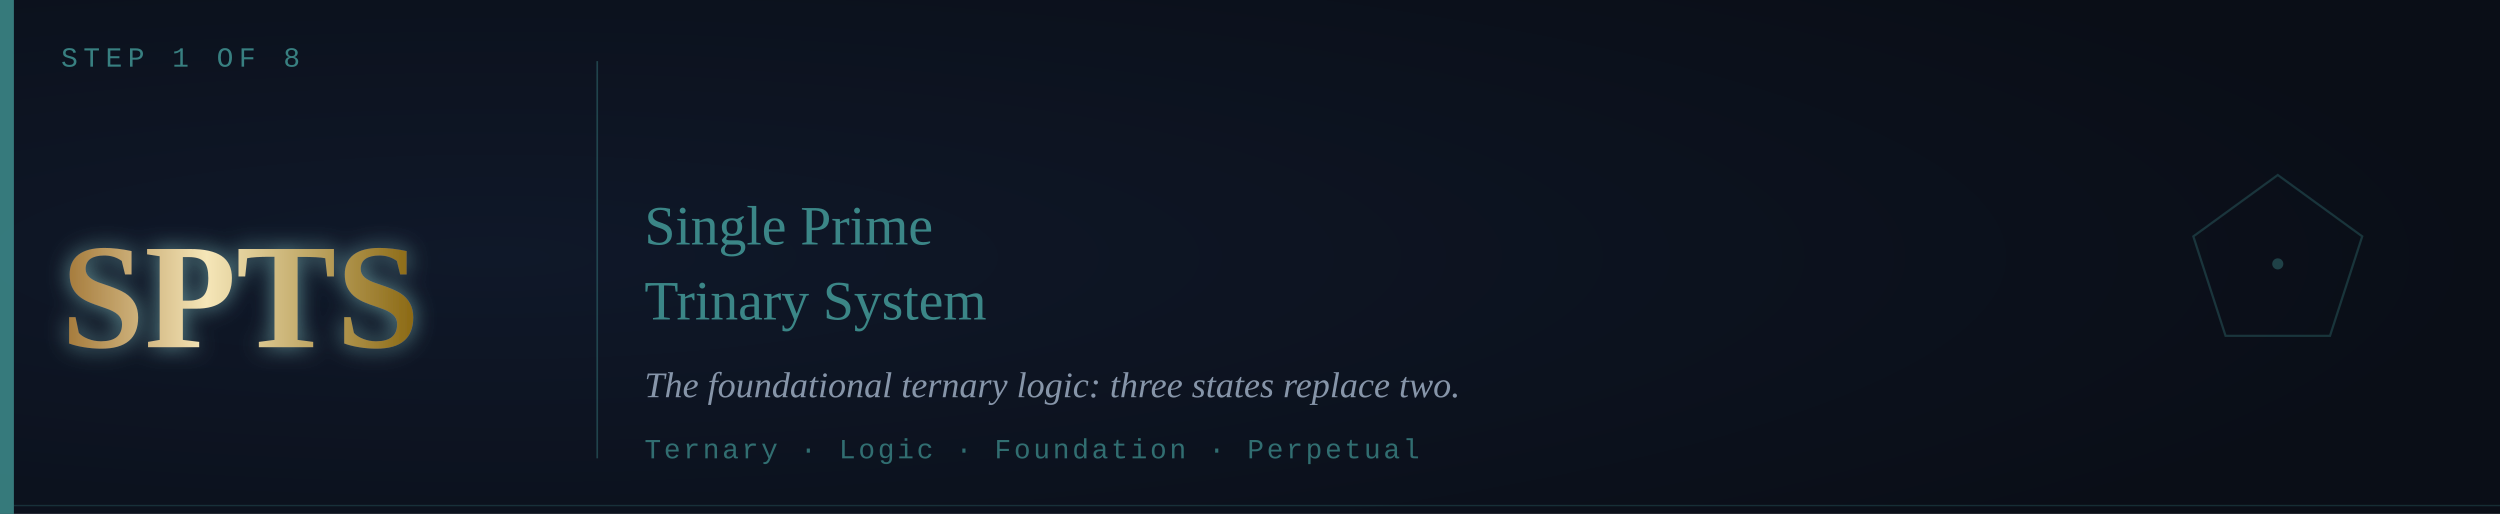
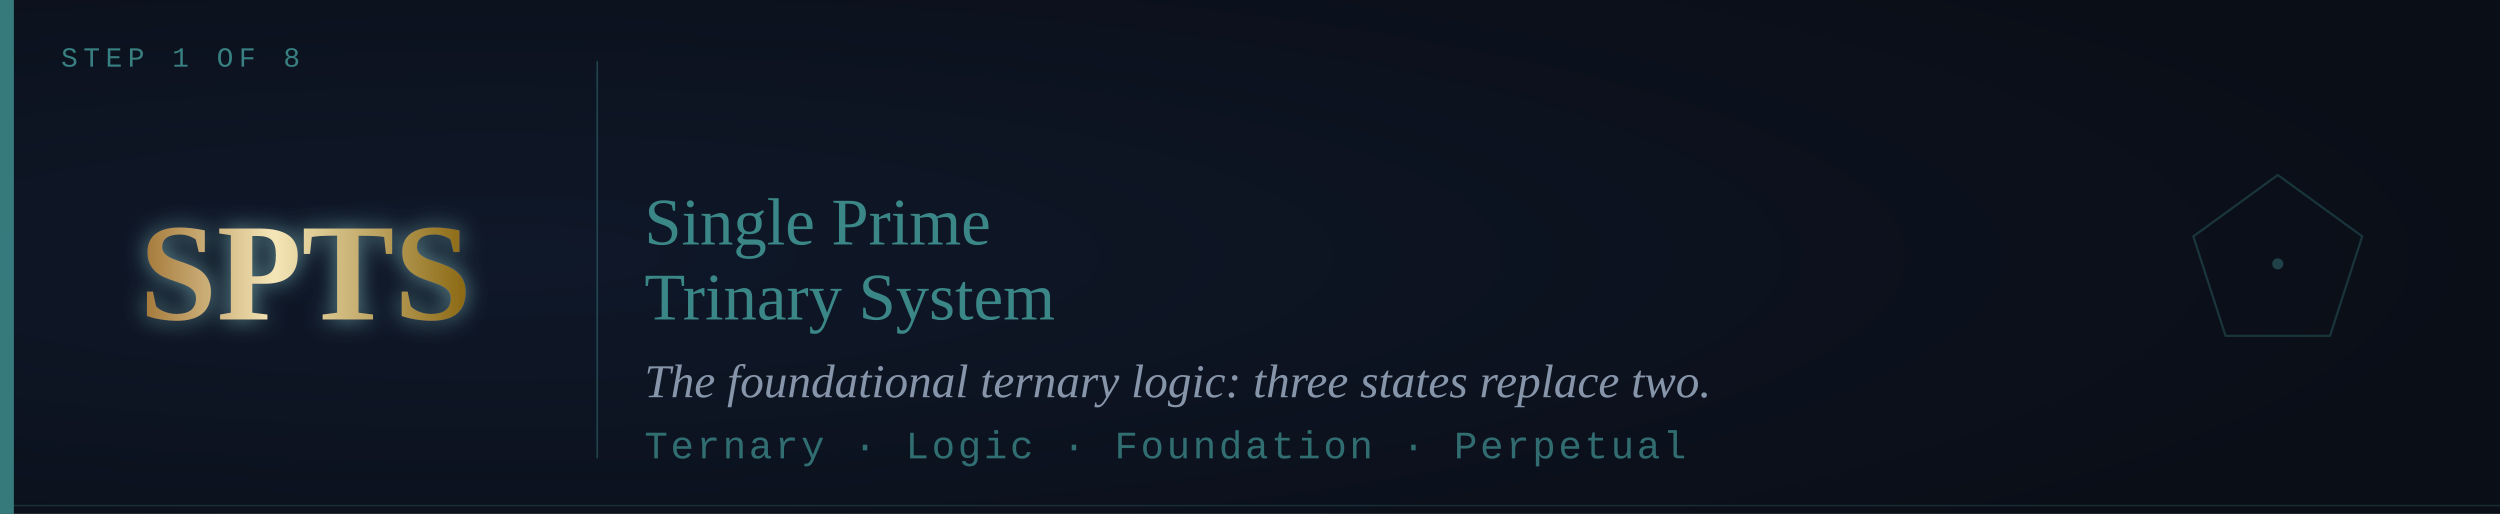
<svg xmlns="http://www.w3.org/2000/svg" viewBox="0 0 900 185" width="900" height="185">
  <defs>
    <radialGradient id="bg" cx="20%" cy="50%" r="80%">
      <stop offset="0%" stop-color="#0F1829" />
      <stop offset="100%" stop-color="#0A0E17" />
    </radialGradient>
    <filter id="tg" x="-40%" y="-40%" width="180%" height="180%">
      <feGaussianBlur in="SourceGraphic" stdDeviation="4" result="b" />
      <feColorMatrix in="b" type="matrix" values="0 0 0 0 0.24 0 0 0 0 0.55 0 0 0 0 0.55 0 0 0 0.7 0" result="tb" />
      <feMerge>
        <feMergeNode in="tb" />
        <feMergeNode in="SourceGraphic" />
      </feMerge>
    </filter>
    <filter id="gg" x="-30%" y="-30%" width="160%" height="160%">
      <feGaussianBlur in="SourceGraphic" stdDeviation="3.5" result="b" />
      <feColorMatrix in="b" type="matrix" values="0 0 0 0 0.79 0 0 0 0 0.66 0 0 0 0 0.30 0 0 0 0.6 0" result="gb" />
      <feMerge>
        <feMergeNode in="gb" />
        <feMergeNode in="SourceGraphic" />
      </feMerge>
    </filter>
    <linearGradient id="gt" x1="0" y1="0" x2="1" y2="0">
      <stop offset="0%" stop-color="#A67C3D" />
      <stop offset="40%" stop-color="#F5E6B8" />
      <stop offset="100%" stop-color="#8B6914" />
    </linearGradient>
  </defs>
  <rect width="900" height="185" fill="url(#bg)" />
  <rect x="0" y="0" width="5" height="185" fill="#3D8C8C" opacity="0.85" />
  <line x1="5" y1="182" x2="900" y2="182" stroke="#3D8C8C" stroke-width="0.5" opacity="0.25" />
  <text x="22" y="24" font-family="'Courier New',monospace" font-size="10" fill="#3D8C8C" letter-spacing="2" opacity="0.9">STEP 1 OF 8</text>
-   <text x="22" y="125" font-family="Georgia,'Times New Roman',serif" font-size="54" font-weight="bold" fill="url(#gt)" filter="url(#tg)">SPTS</text>
+   <text x="110" y="115" font-family="Georgia,'Times New Roman',serif" font-size="50" font-weight="bold" fill="url(#gt)" filter="url(#tg)" text-anchor="middle">SPTS</text>
  <line x1="215" y1="22" x2="215" y2="165" stroke="#3D8C8C" stroke-width="0.6" opacity="0.4" />
-   <text x="232" y="88" font-family="Georgia,'Times New Roman',serif" font-size="20" fill="#3D8C8C" opacity="0.95">Single Prime</text>
-   <text x="232" y="115" font-family="Georgia,'Times New Roman',serif" font-size="20" fill="#3D8C8C" opacity="0.95">Trinary System</text>
-   <text x="232" y="143" font-family="Georgia,'Times New Roman',serif" font-size="13" font-style="italic" fill="#94A3B8" opacity="0.9">The foundational ternary logic: three states replace two.</text>
-   <text x="232" y="165" font-family="'Courier New',monospace" font-size="10" fill="#3D8C8C" letter-spacing="1" opacity="0.75">Ternary · Logic · Foundation · Perpetual</text>
+   <text x="232" y="88" font-family="Georgia,'Times New Roman',serif" font-size="24" fill="#3D8C8C" opacity="0.95">Single Prime</text>
+   <text x="232" y="115" font-family="Georgia,'Times New Roman',serif" font-size="24" fill="#3D8C8C" opacity="0.95">Trinary System</text>
+   <text x="232" y="143" font-family="Georgia,'Times New Roman',serif" font-size="17" font-style="italic" fill="#94A3B8" opacity="0.9">The foundational ternary logic: three states replace two.</text>
+   <text x="232" y="165" font-family="'Courier New',monospace" font-size="14" fill="#3D8C8C" letter-spacing="1" opacity="0.75">Ternary · Logic · Foundation · Perpetual</text>
  <polygon points="820,63 850.4,85.1 838.8,120.9 801.2,120.9 789.6,85.1" fill="none" stroke="#3D8C8C" stroke-width="0.8" opacity="0.3" />
  <circle cx="820" cy="95" r="2" fill="#3D8C8C" opacity="0.4" />
</svg>
